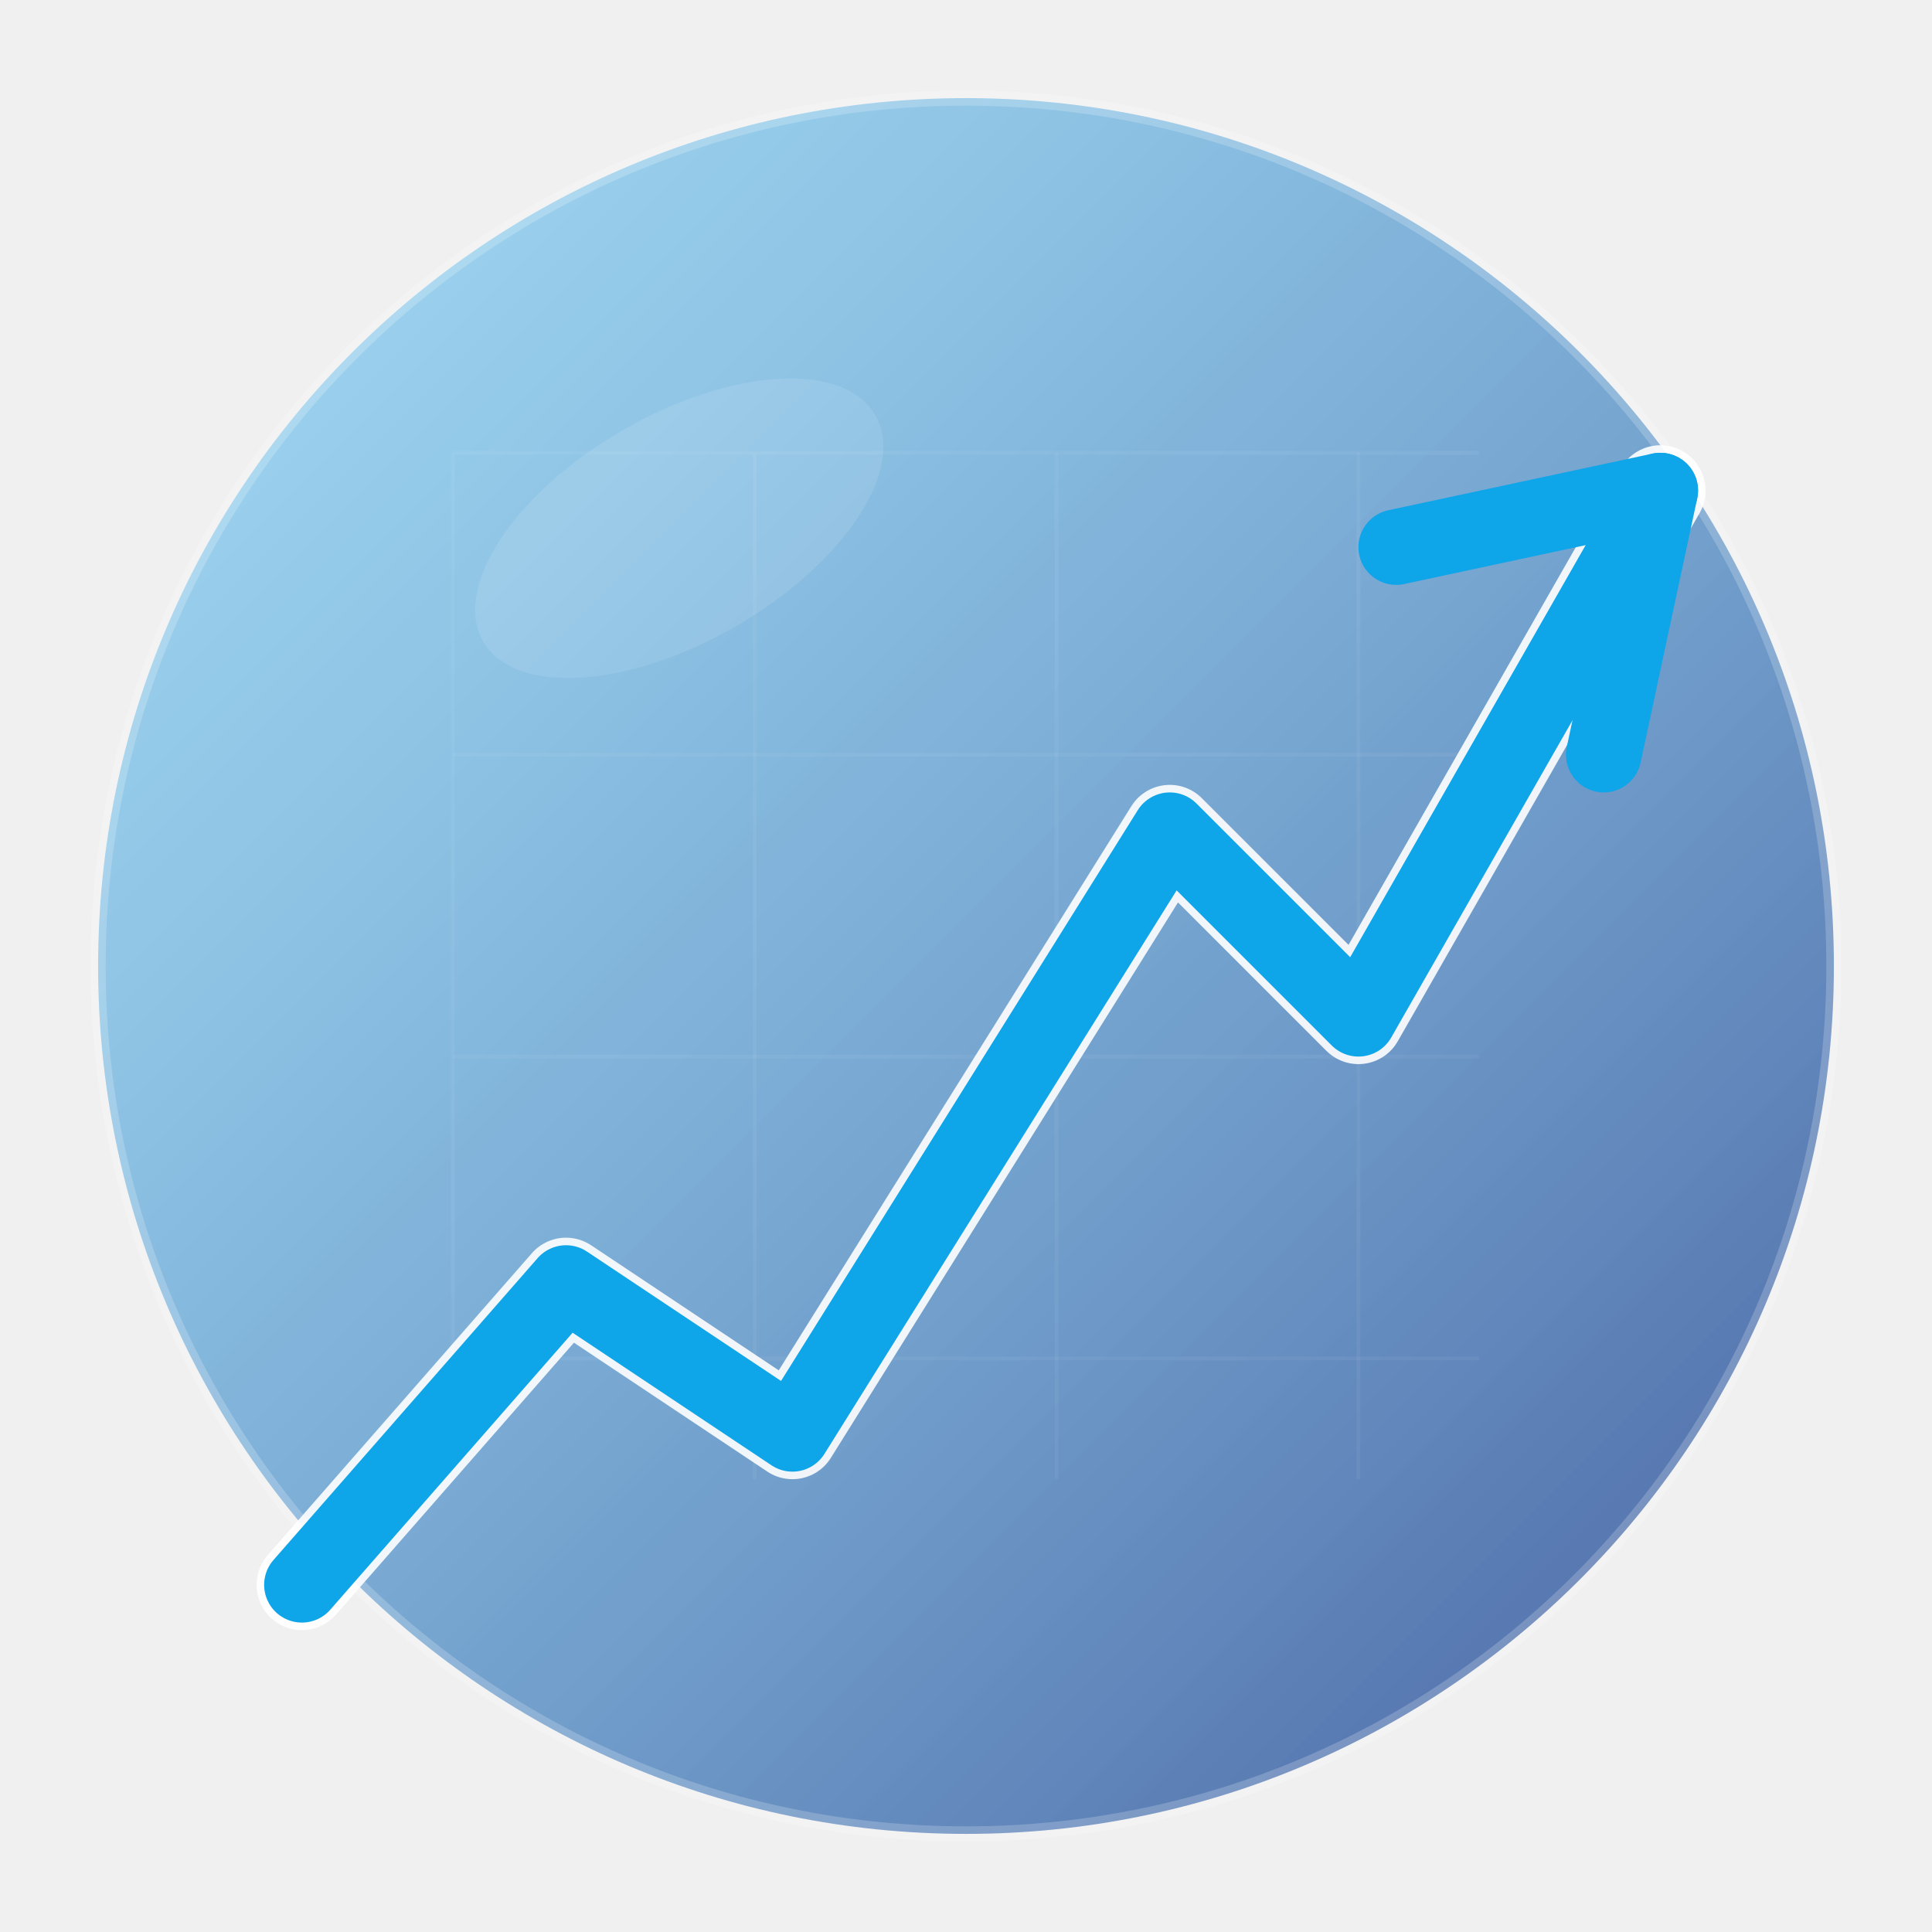
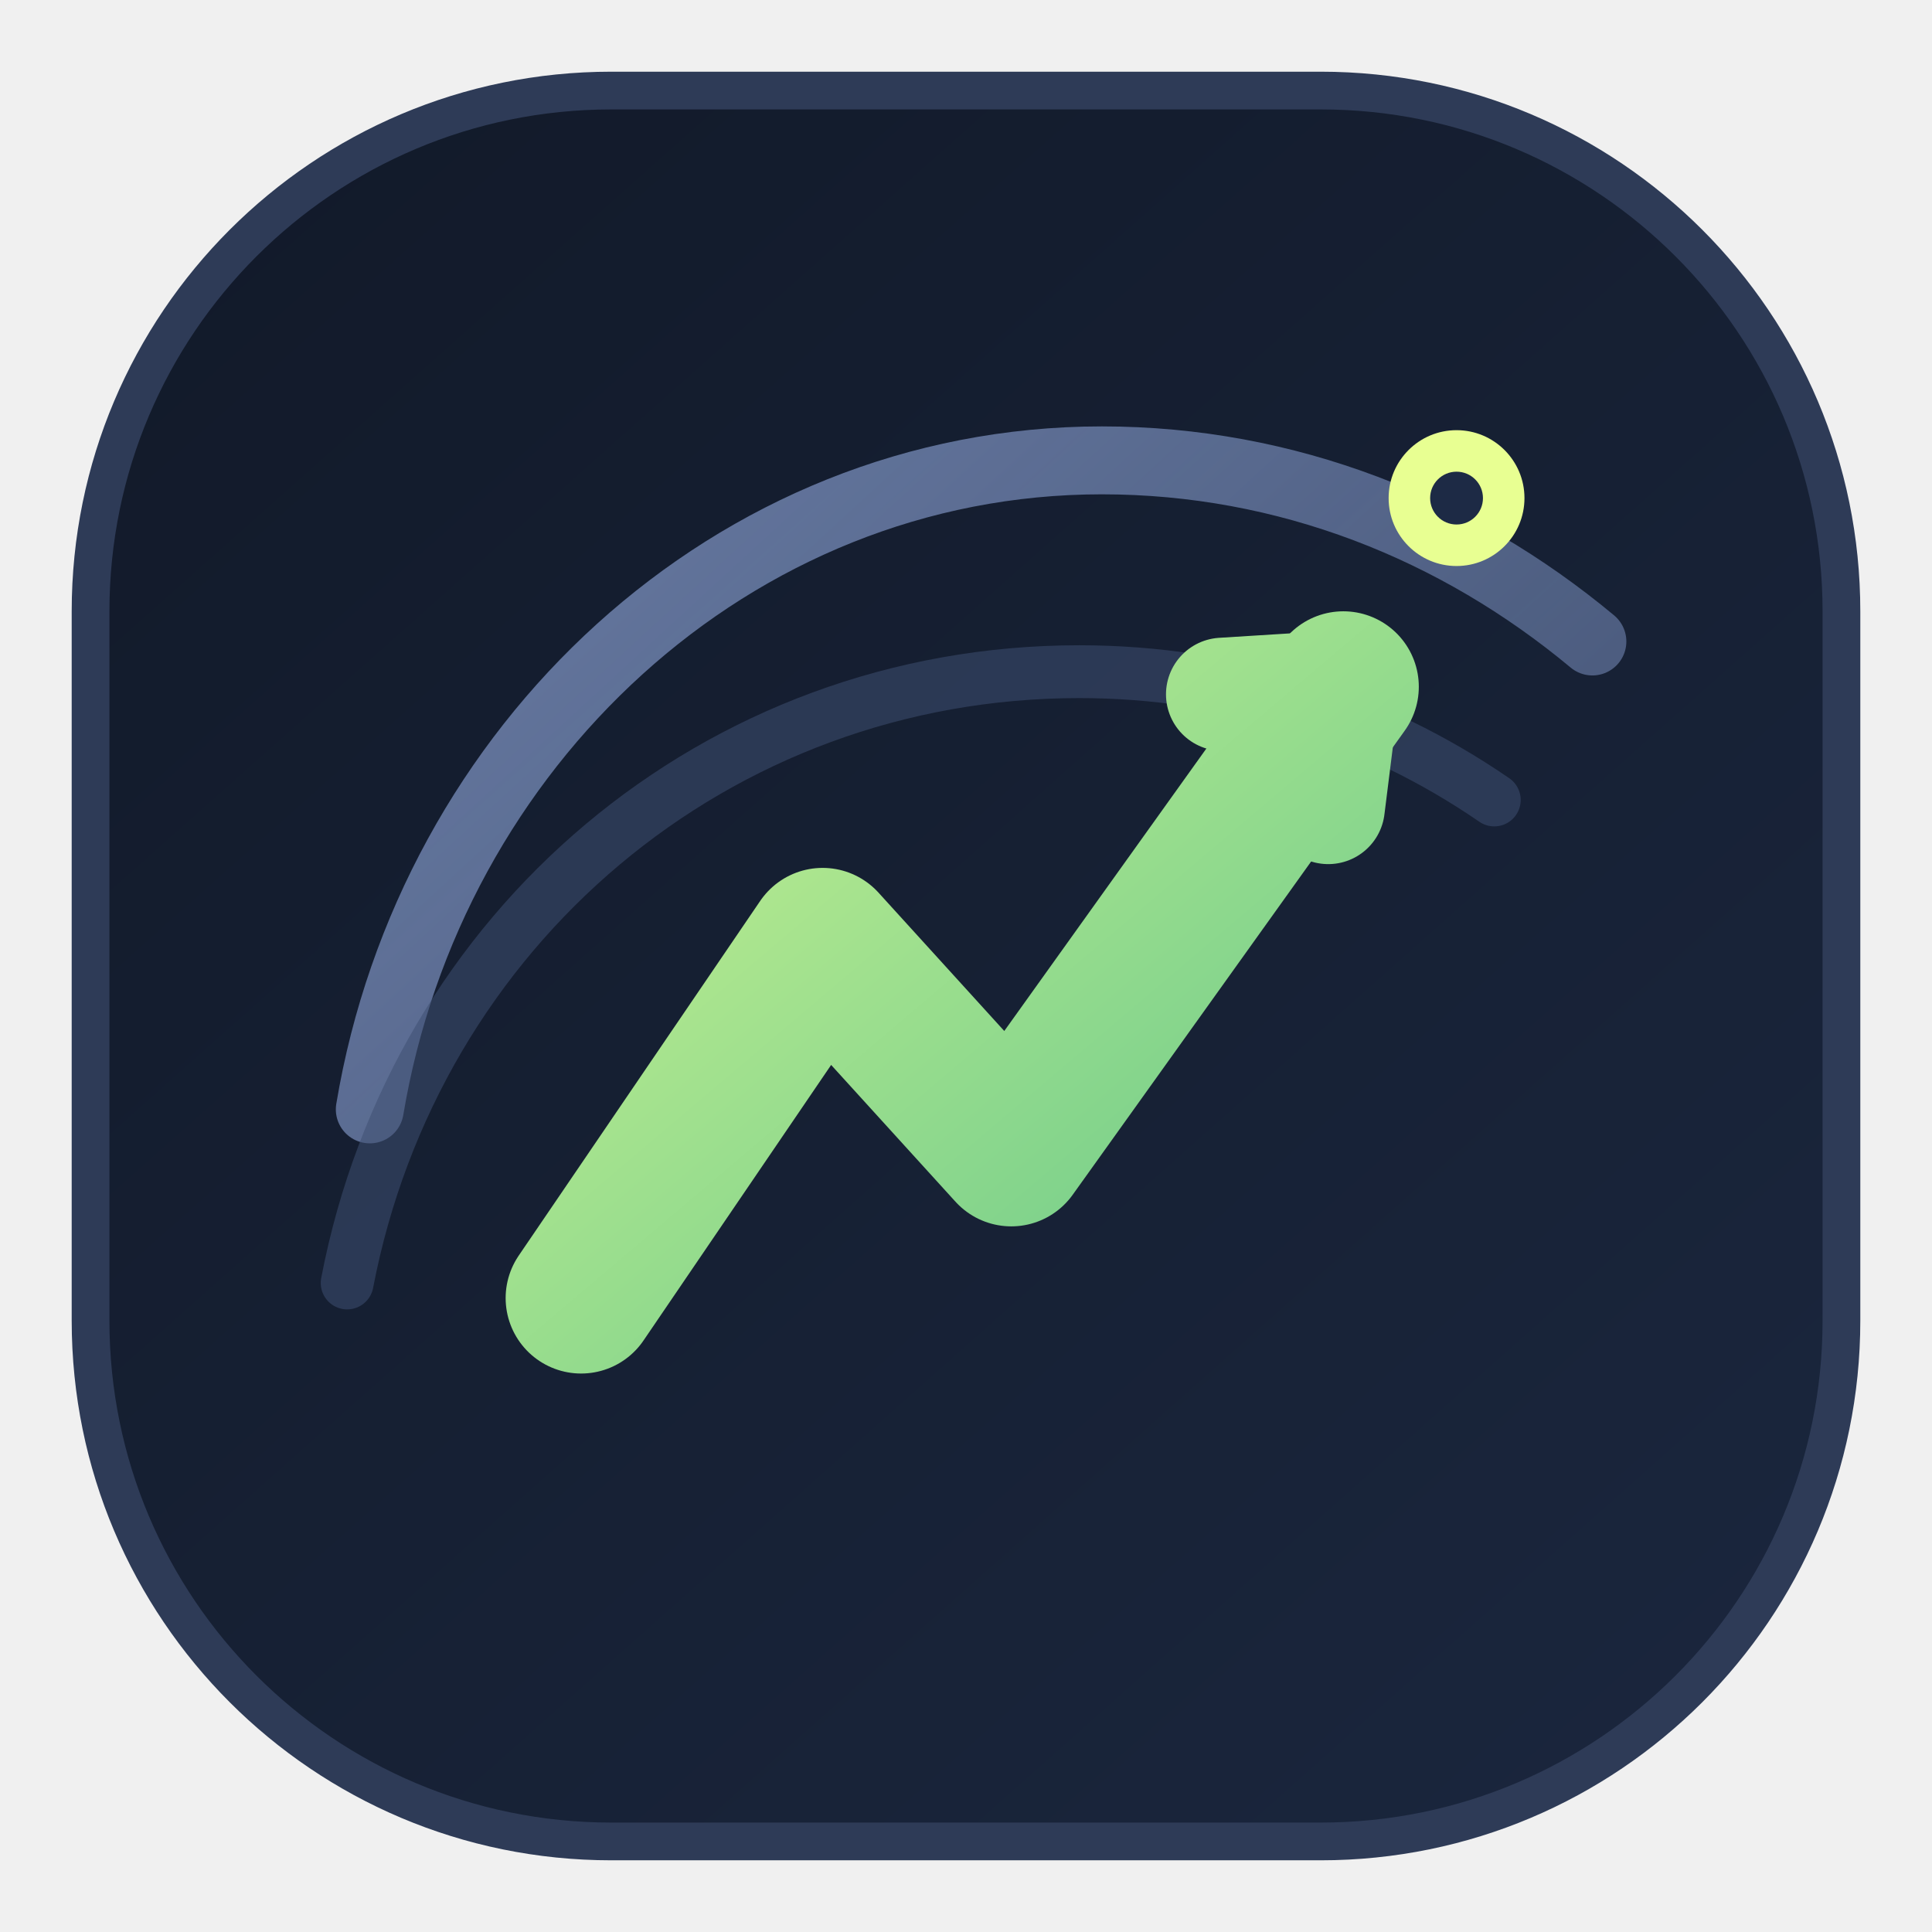
- <svg xmlns="http://www.w3.org/2000/svg" viewBox="0 0 512 512" fill="none">
+ <svg xmlns="http://www.w3.org/2000/svg" width="512" height="512" viewBox="0 0 512 512" fill="none">
  <defs>
-     <linearGradient id="bg_grad" x1="0%" y1="0%" x2="100%" y2="100%">
-       <stop offset="0%" stop-color="rgba(56, 189, 248, 0.4)" />
-       <stop offset="100%" stop-color="rgba(30, 58, 138, 0.8)" />
+     <linearGradient id="bg" x1="64" y1="44" x2="448" y2="476" gradientUnits="userSpaceOnUse">
+       <stop stop-color="#121A2A" />
+       <stop offset="1" stop-color="#1A263D" />
    </linearGradient>
-     <filter id="glass_blur" x="-20%" y="-20%" width="140%" height="140%">
-       <feGaussianBlur in="SourceGraphic" stdDeviation="5" />
-     </filter>
+     <linearGradient id="core" x1="122" y1="98" x2="390" y2="414" gradientUnits="userSpaceOnUse">
+       <stop stop-color="#E8FF92" />
+       <stop offset="1" stop-color="#4BBC89" />
+     </linearGradient>
+     <linearGradient id="ring" x1="90" y1="70" x2="430" y2="440" gradientUnits="userSpaceOnUse">
+       <stop stop-color="#8EA5D8" stop-opacity="0.75" />
+       <stop offset="1" stop-color="#7A8FBF" stop-opacity="0.35" />
+     </linearGradient>
  </defs>
-   <circle cx="256" cy="256" r="230" fill="url(#bg_grad)" stroke="rgba(255,255,255,0.2)" stroke-width="4" />
-   <ellipse cx="180" cy="140" rx="60" ry="30" fill="rgba(255,255,255,0.1)" transform="rotate(-30, 180, 140)" />
-   <path d="M120 120H392M120 200H392M120 280H392M120 360H392" stroke="rgba(255,255,255,0.05)" stroke-width="1" />
-   <path d="M120 120V392M200 120V392M280 120V392M360 120V392" stroke="rgba(255,255,255,0.05)" stroke-width="1" />
-   <path d="M80 420L150 340L210 380L310 220L360 270L440 130" stroke="white" stroke-width="24" stroke-linecap="round" stroke-linejoin="round" opacity="0.9" />
-   <path d="M80 420L150 340L210 380L310 220L360 270L440 130" stroke="#0ea5e9" stroke-width="20" stroke-linecap="round" stroke-linejoin="round" />
-   <path d="M440 130L370 145M440 130L425 200" stroke="#0ea5e9" stroke-width="20" stroke-linecap="round" stroke-linejoin="round" />
+   <rect x="24" y="24" width="464" height="464" rx="138" fill="url(#bg)" />
+   <rect x="24" y="24" width="464" height="464" rx="138" stroke="#2E3B57" stroke-width="10" />
+   <path d="M98 294C114 198 194 122 292 122C341 122 386 140 422 170" stroke="url(#ring)" stroke-width="18" stroke-linecap="round" />
+   <path d="M92 340C110 246 190 178 286 178C326 178 364 190 396 212" stroke="#3E4F72" stroke-opacity="0.55" stroke-width="14" stroke-linecap="round" />
+   <path d="M154 344L218 250L268 305L356 182" stroke="url(#core)" stroke-width="40" stroke-linecap="round" stroke-linejoin="round" />
+   <path d="M356 182L324 184M356 182L352 214" stroke="url(#core)" stroke-width="30" stroke-linecap="round" />
+   <circle cx="386" cy="132" r="18" fill="#E8FF92" />
+   <circle cx="386" cy="132" r="7" fill="#1D2A45" />
</svg>
